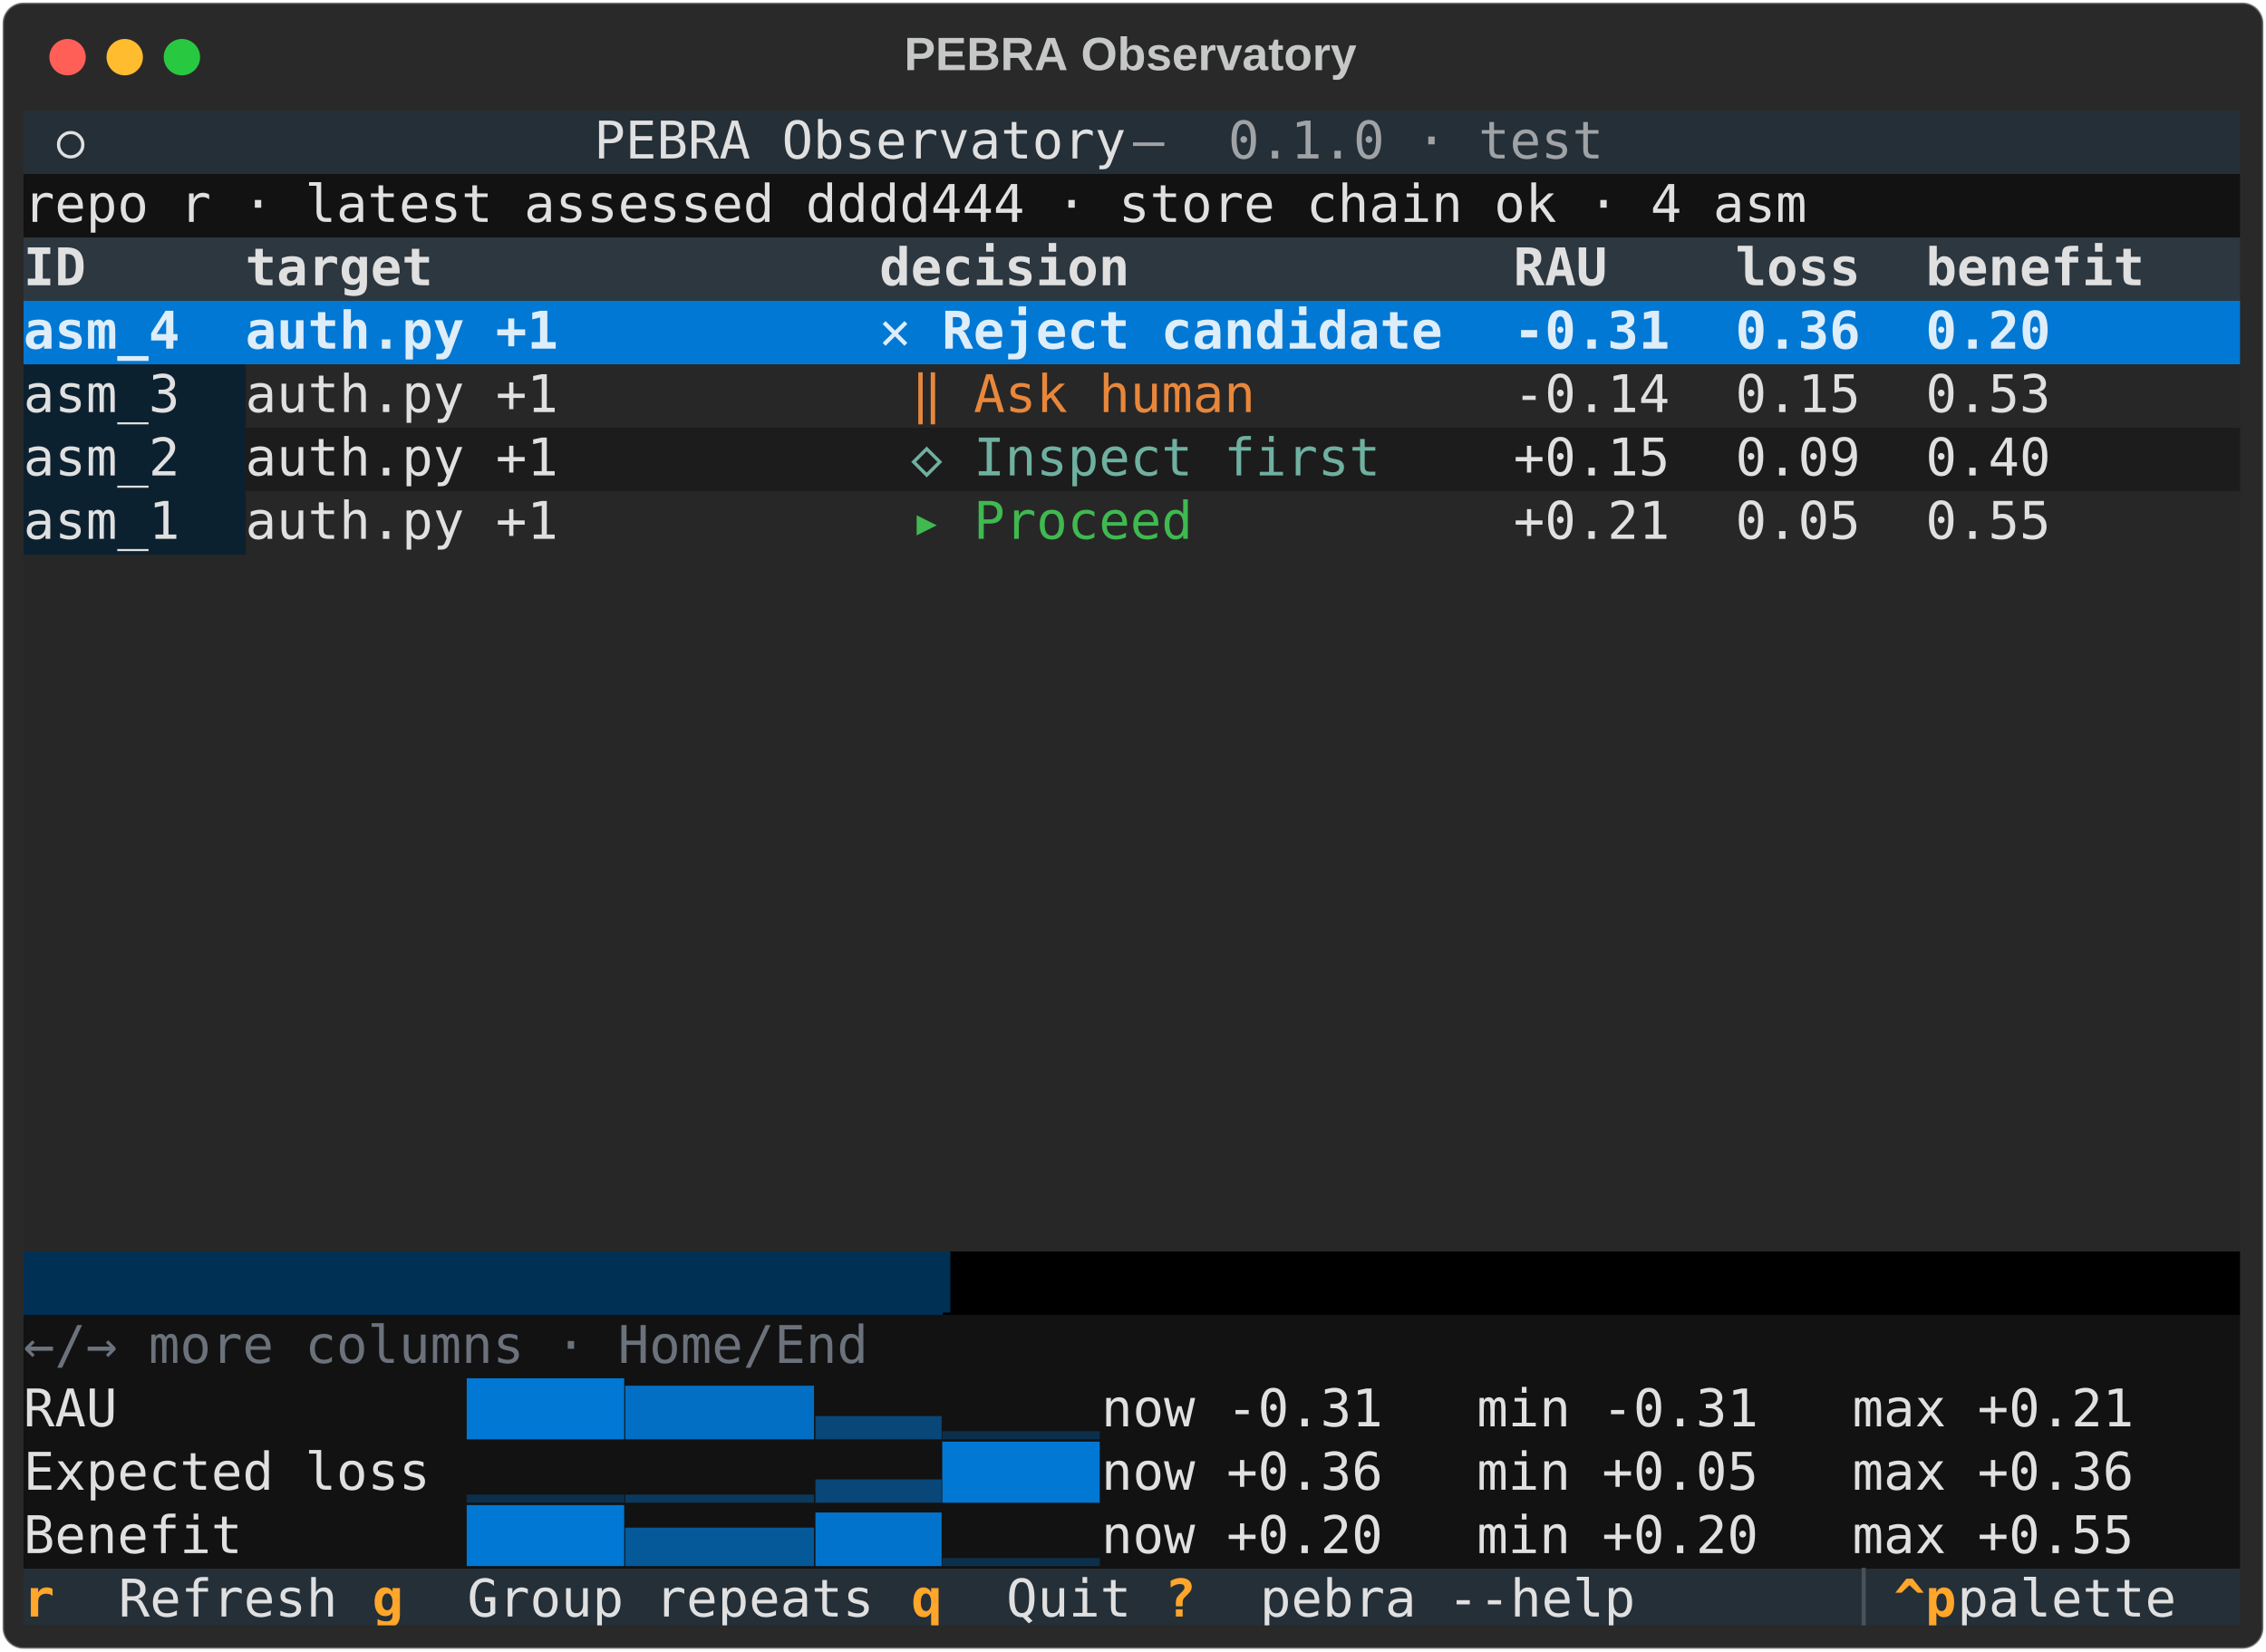
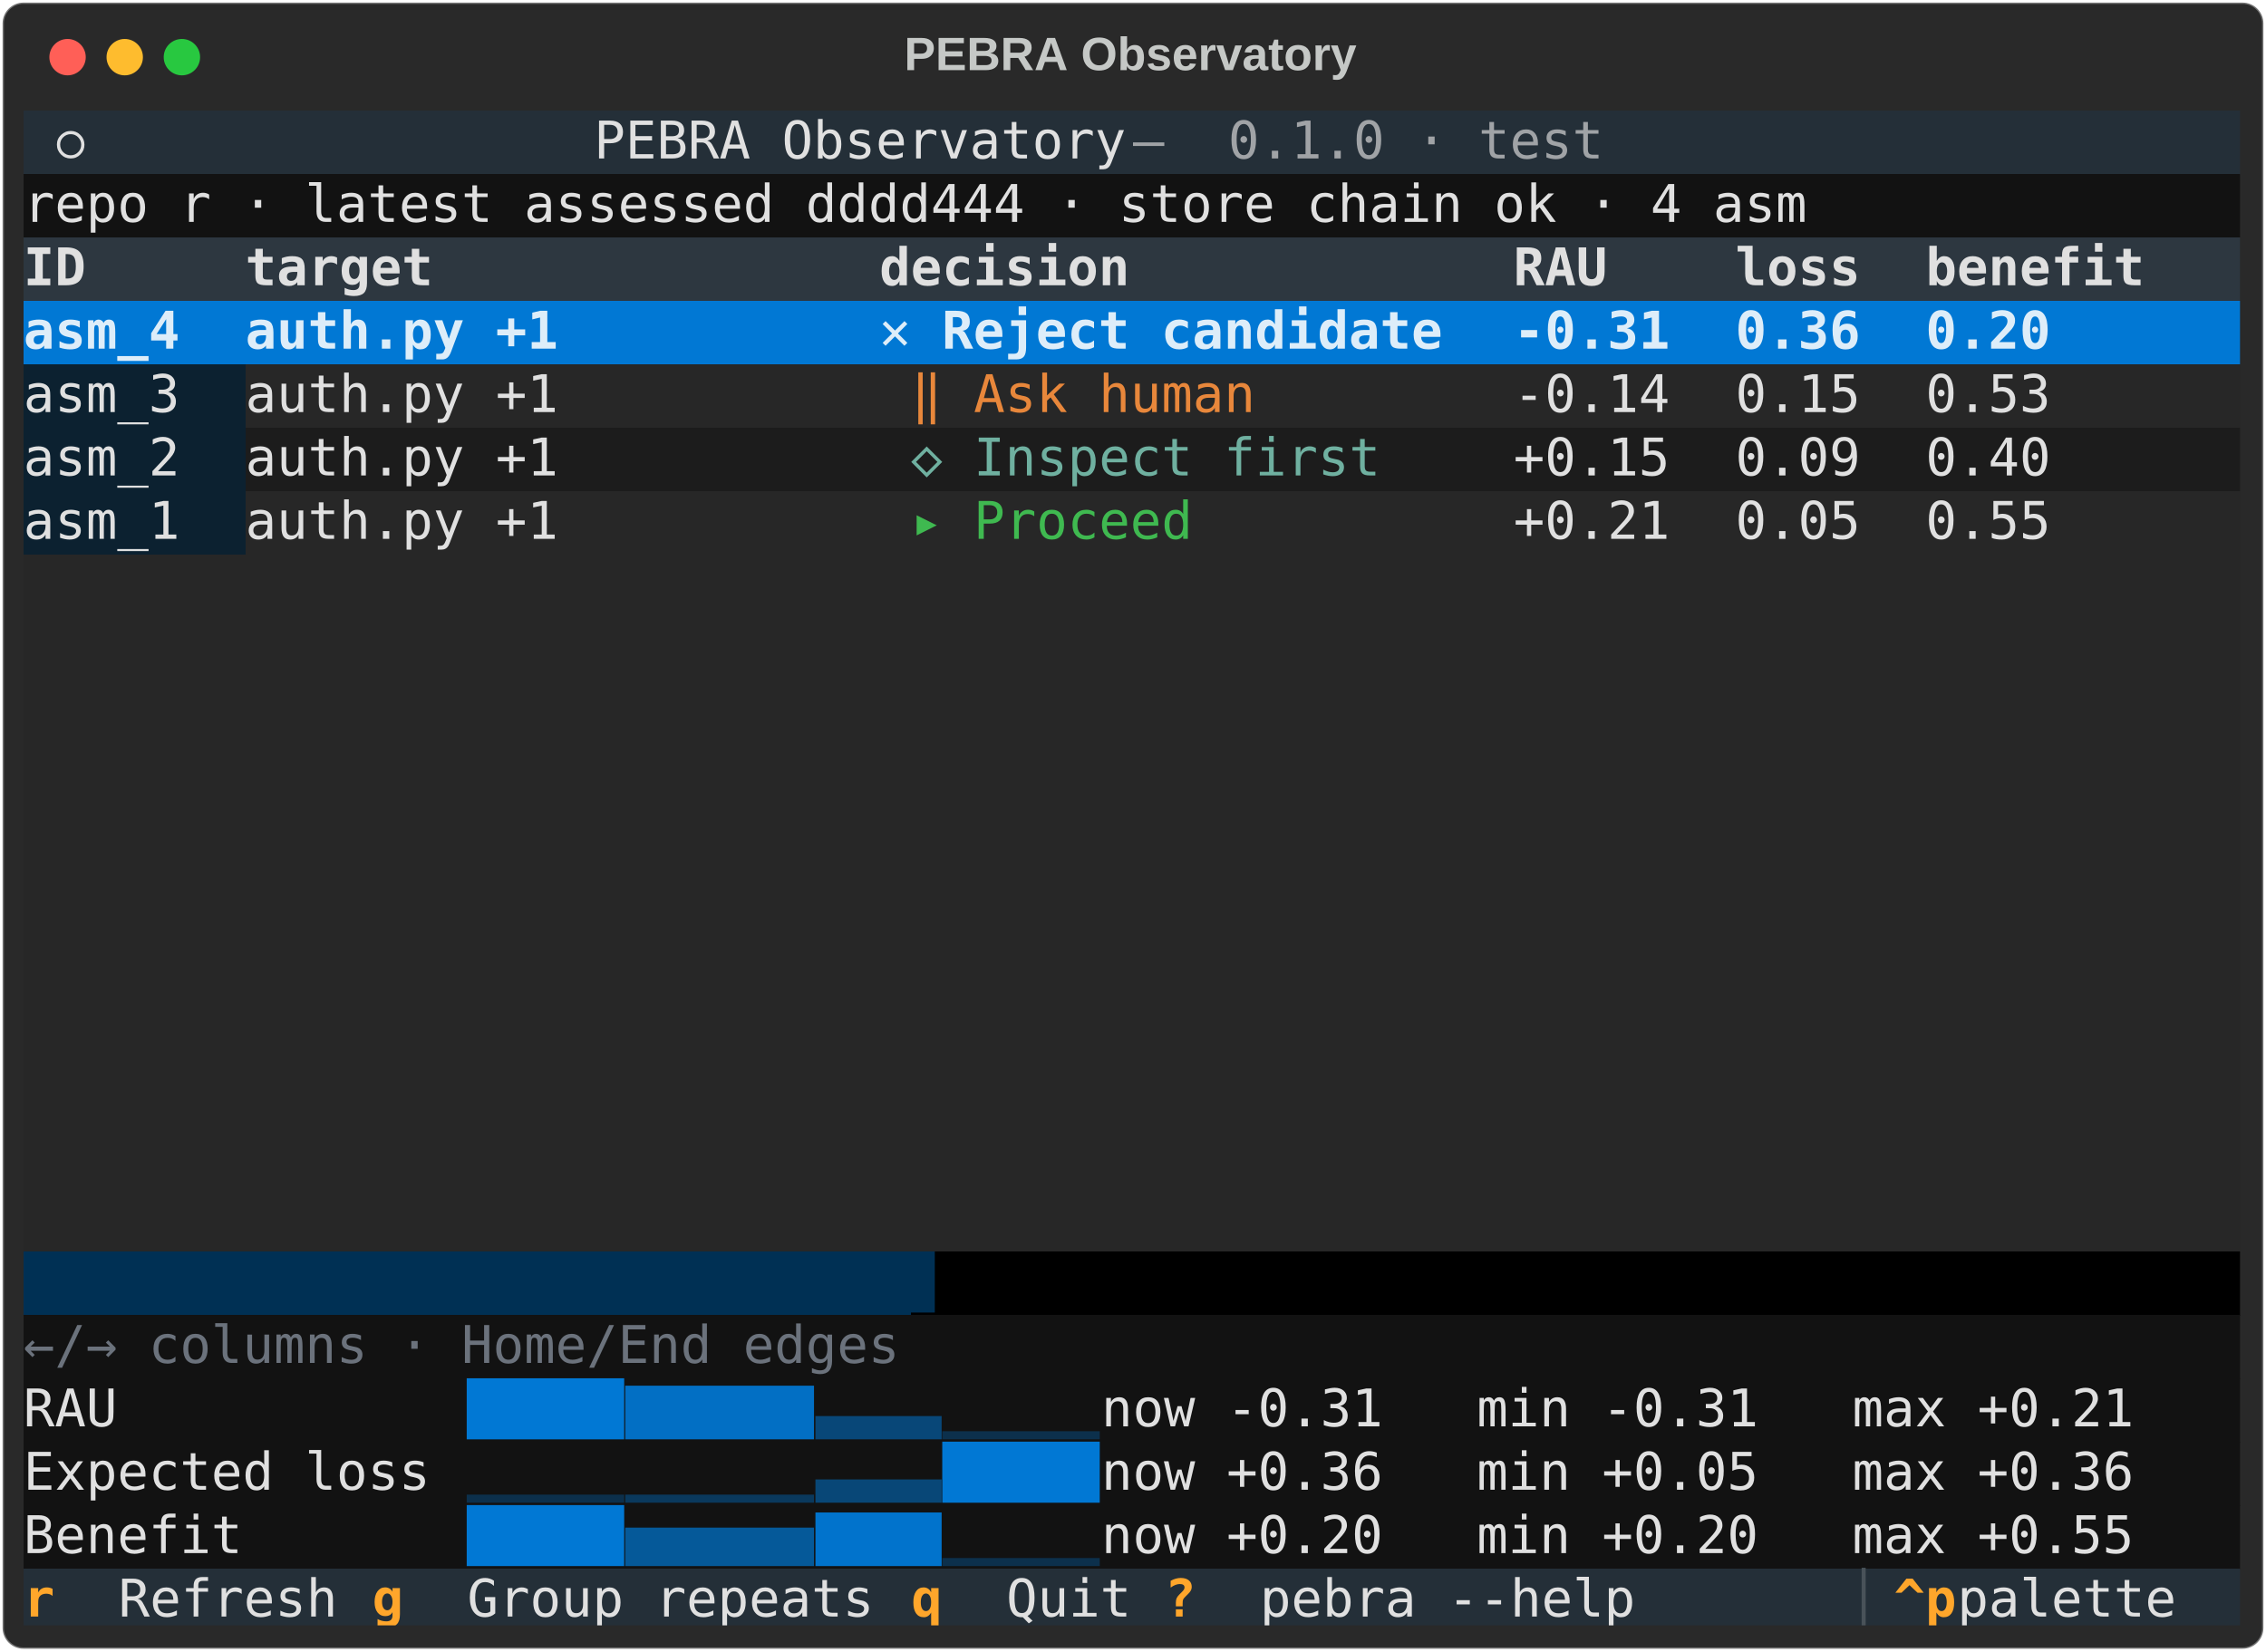
<svg xmlns="http://www.w3.org/2000/svg" class="rich-terminal" viewBox="0 0 872 635.6">
  <style>

    @font-face {
        font-family: "Fira Code";
        src: local("FiraCode-Regular"),
                url("https://cdnjs.cloudflare.com/ajax/libs/firacode/6.2.0/woff2/FiraCode-Regular.woff2") format("woff2"),
                url("https://cdnjs.cloudflare.com/ajax/libs/firacode/6.2.0/woff/FiraCode-Regular.woff") format("woff");
        font-style: normal;
        font-weight: 400;
    }
    @font-face {
        font-family: "Fira Code";
        src: local("FiraCode-Bold"),
                url("https://cdnjs.cloudflare.com/ajax/libs/firacode/6.2.0/woff2/FiraCode-Bold.woff2") format("woff2"),
                url("https://cdnjs.cloudflare.com/ajax/libs/firacode/6.2.0/woff/FiraCode-Bold.woff") format("woff");
        font-style: bold;
        font-weight: 700;
    }

    .terminal-matrix {
        font-family: Fira Code, monospace;
        font-size: 20px;
        line-height: 24.4px;
        font-variant-east-asian: full-width;
    }

    .terminal-title {
        font-size: 18px;
        font-weight: bold;
        font-family: arial;
    }

    .terminal-r1 { fill: #c5c8c6 }
.terminal-r2 { fill: #e0e0e0 }
.terminal-r3 { fill: #a0a3a6 }
.terminal-r4 { fill: #e0e0e0;font-weight: bold }
.terminal-r5 { fill: #ddedf9;font-weight: bold }
.terminal-r6 { fill: #e8873b }
.terminal-r7 { fill: #6fb0a0 }
.terminal-r8 { fill: #3fb950 }
.terminal-r9 { fill: #272727 }
.terminal-r10 { fill: #003054 }
.terminal-r11 { fill: #6b727c }
.terminal-r12 { fill: #0178d4 }
.terminal-r13 { fill: #026fc4 }
.terminal-r14 { fill: #084778 }
.terminal-r15 { fill: #0c304c }
.terminal-r16 { fill: #0a395d }
.terminal-r17 { fill: #084777 }
.terminal-r18 { fill: #055999 }
.terminal-r19 { fill: #0173cc }
.terminal-r20 { fill: #ffa62b;font-weight: bold }
.terminal-r21 { fill: #495259 }
    </style>
  <defs>
    <clipPath id="terminal-clip-terminal">
      <rect x="0" y="0" width="853.0" height="584.6" />
    </clipPath>
    <clipPath id="terminal-line-0">
      <rect x="0" y="1.5" width="854" height="24.65" />
    </clipPath>
    <clipPath id="terminal-line-1">
      <rect x="0" y="25.9" width="854" height="24.65" />
    </clipPath>
    <clipPath id="terminal-line-2">
      <rect x="0" y="50.3" width="854" height="24.65" />
    </clipPath>
    <clipPath id="terminal-line-3">
      <rect x="0" y="74.7" width="854" height="24.65" />
    </clipPath>
    <clipPath id="terminal-line-4">
      <rect x="0" y="99.1" width="854" height="24.65" />
    </clipPath>
    <clipPath id="terminal-line-5">
      <rect x="0" y="123.5" width="854" height="24.65" />
    </clipPath>
    <clipPath id="terminal-line-6">
      <rect x="0" y="147.9" width="854" height="24.65" />
    </clipPath>
    <clipPath id="terminal-line-7">
      <rect x="0" y="172.3" width="854" height="24.65" />
    </clipPath>
    <clipPath id="terminal-line-8">
      <rect x="0" y="196.7" width="854" height="24.65" />
    </clipPath>
    <clipPath id="terminal-line-9">
      <rect x="0" y="221.1" width="854" height="24.65" />
    </clipPath>
    <clipPath id="terminal-line-10">
      <rect x="0" y="245.5" width="854" height="24.65" />
    </clipPath>
    <clipPath id="terminal-line-11">
      <rect x="0" y="269.9" width="854" height="24.65" />
    </clipPath>
    <clipPath id="terminal-line-12">
      <rect x="0" y="294.3" width="854" height="24.65" />
    </clipPath>
    <clipPath id="terminal-line-13">
      <rect x="0" y="318.7" width="854" height="24.65" />
    </clipPath>
    <clipPath id="terminal-line-14">
      <rect x="0" y="343.1" width="854" height="24.65" />
    </clipPath>
    <clipPath id="terminal-line-15">
      <rect x="0" y="367.5" width="854" height="24.65" />
    </clipPath>
    <clipPath id="terminal-line-16">
      <rect x="0" y="391.9" width="854" height="24.65" />
    </clipPath>
    <clipPath id="terminal-line-17">
      <rect x="0" y="416.3" width="854" height="24.65" />
    </clipPath>
    <clipPath id="terminal-line-18">
      <rect x="0" y="440.7" width="854" height="24.65" />
    </clipPath>
    <clipPath id="terminal-line-19">
      <rect x="0" y="465.1" width="854" height="24.65" />
    </clipPath>
    <clipPath id="terminal-line-20">
      <rect x="0" y="489.5" width="854" height="24.65" />
    </clipPath>
    <clipPath id="terminal-line-21">
      <rect x="0" y="513.9" width="854" height="24.65" />
    </clipPath>
    <clipPath id="terminal-line-22">
      <rect x="0" y="538.3" width="854" height="24.65" />
    </clipPath>
  </defs>
  <rect fill="#292929" stroke="rgba(255,255,255,0.35)" stroke-width="1" x="1" y="1" width="870" height="633.6" rx="8" />
  <text class="terminal-title" fill="#c5c8c6" text-anchor="middle" x="435" y="27">PEBRA Observatory</text>
  <g transform="translate(26,22)">
    <circle cx="0" cy="0" r="7" fill="#ff5f57" />
    <circle cx="22" cy="0" r="7" fill="#febc2e" />
    <circle cx="44" cy="0" r="7" fill="#28c840" />
  </g>
  <g transform="translate(9, 41)" clip-path="url(#terminal-clip-terminal)">
    <rect fill="#242f38" x="0" y="1.5" width="12.2" height="24.65" shape-rendering="crispEdges" />
    <rect fill="#242f38" x="12.2" y="1.5" width="12.2" height="24.65" shape-rendering="crispEdges" />
    <rect fill="#242f38" x="24.4" y="1.5" width="61" height="24.65" shape-rendering="crispEdges" />
    <rect fill="#242f38" x="85.4" y="1.5" width="12.2" height="24.65" shape-rendering="crispEdges" />
    <rect fill="#242f38" x="97.6" y="1.5" width="122" height="24.65" shape-rendering="crispEdges" />
    <rect fill="#242f38" x="219.6" y="1.5" width="207.4" height="24.65" shape-rendering="crispEdges" />
    <rect fill="#242f38" x="427" y="1.5" width="36.6" height="24.65" shape-rendering="crispEdges" />
    <rect fill="#242f38" x="463.6" y="1.5" width="146.4" height="24.65" shape-rendering="crispEdges" />
    <rect fill="#242f38" x="610" y="1.5" width="122" height="24.65" shape-rendering="crispEdges" />
    <rect fill="#242f38" x="732" y="1.5" width="12.2" height="24.65" shape-rendering="crispEdges" />
    <rect fill="#242f38" x="744.2" y="1.5" width="0" height="24.65" shape-rendering="crispEdges" />
    <rect fill="#242f38" x="744.2" y="1.5" width="109.8" height="24.65" shape-rendering="crispEdges" />
    <rect fill="#121212" x="0" y="25.9" width="695.4" height="24.65" shape-rendering="crispEdges" />
    <rect fill="#121212" x="695.4" y="25.9" width="158.6" height="24.65" shape-rendering="crispEdges" />
    <rect fill="#2d3740" x="0" y="50.3" width="85.4" height="24.65" shape-rendering="crispEdges" />
    <rect fill="#2d3740" x="85.4" y="50.3" width="244" height="24.65" shape-rendering="crispEdges" />
    <rect fill="#2d3740" x="329.4" y="50.3" width="244" height="24.65" shape-rendering="crispEdges" />
    <rect fill="#2d3740" x="573.4" y="50.3" width="85.4" height="24.65" shape-rendering="crispEdges" />
    <rect fill="#2d3740" x="658.8" y="50.3" width="73.2" height="24.65" shape-rendering="crispEdges" />
    <rect fill="#2d3740" x="732" y="50.3" width="109.8" height="24.65" shape-rendering="crispEdges" />
    <rect fill="#2d3740" x="841.8" y="50.3" width="12.2" height="24.65" shape-rendering="crispEdges" />
    <rect fill="#0178d4" x="0" y="74.7" width="85.4" height="24.65" shape-rendering="crispEdges" />
    <rect fill="#0178d4" x="85.4" y="74.7" width="244" height="24.65" shape-rendering="crispEdges" />
    <rect fill="#0178d4" x="329.4" y="74.7" width="244" height="24.65" shape-rendering="crispEdges" />
    <rect fill="#0178d4" x="573.4" y="74.7" width="85.4" height="24.65" shape-rendering="crispEdges" />
    <rect fill="#0178d4" x="658.8" y="74.7" width="73.2" height="24.65" shape-rendering="crispEdges" />
    <rect fill="#0178d4" x="732" y="74.7" width="109.8" height="24.65" shape-rendering="crispEdges" />
    <rect fill="#0178d4" x="841.8" y="74.7" width="12.2" height="24.65" shape-rendering="crispEdges" />
    <rect fill="#0c2130" x="0" y="99.1" width="85.4" height="24.65" shape-rendering="crispEdges" />
    <rect fill="#272727" x="85.4" y="99.1" width="244" height="24.65" shape-rendering="crispEdges" />
    <rect fill="#272727" x="329.4" y="99.1" width="12.2" height="24.65" shape-rendering="crispEdges" />
    <rect fill="#272727" x="341.6" y="99.1" width="134.2" height="24.65" shape-rendering="crispEdges" />
    <rect fill="#272727" x="475.8" y="99.1" width="97.6" height="24.65" shape-rendering="crispEdges" />
    <rect fill="#272727" x="573.4" y="99.1" width="85.4" height="24.65" shape-rendering="crispEdges" />
    <rect fill="#272727" x="658.8" y="99.1" width="73.2" height="24.65" shape-rendering="crispEdges" />
    <rect fill="#272727" x="732" y="99.1" width="109.8" height="24.65" shape-rendering="crispEdges" />
    <rect fill="#272727" x="841.8" y="99.1" width="12.2" height="24.65" shape-rendering="crispEdges" />
    <rect fill="#0c2130" x="0" y="123.5" width="85.4" height="24.65" shape-rendering="crispEdges" />
    <rect fill="#1c1c1c" x="85.4" y="123.5" width="244" height="24.65" shape-rendering="crispEdges" />
    <rect fill="#1c1c1c" x="329.4" y="123.5" width="12.2" height="24.65" shape-rendering="crispEdges" />
    <rect fill="#1c1c1c" x="341.6" y="123.5" width="183" height="24.65" shape-rendering="crispEdges" />
    <rect fill="#1c1c1c" x="524.6" y="123.5" width="48.8" height="24.65" shape-rendering="crispEdges" />
    <rect fill="#1c1c1c" x="573.4" y="123.5" width="85.4" height="24.65" shape-rendering="crispEdges" />
    <rect fill="#1c1c1c" x="658.8" y="123.5" width="73.2" height="24.65" shape-rendering="crispEdges" />
    <rect fill="#1c1c1c" x="732" y="123.5" width="109.8" height="24.65" shape-rendering="crispEdges" />
    <rect fill="#1c1c1c" x="841.8" y="123.5" width="12.2" height="24.65" shape-rendering="crispEdges" />
    <rect fill="#0c2130" x="0" y="147.9" width="85.4" height="24.65" shape-rendering="crispEdges" />
    <rect fill="#272727" x="85.4" y="147.9" width="244" height="24.65" shape-rendering="crispEdges" />
    <rect fill="#272727" x="329.4" y="147.9" width="12.2" height="24.65" shape-rendering="crispEdges" />
    <rect fill="#272727" x="341.6" y="147.9" width="109.8" height="24.65" shape-rendering="crispEdges" />
    <rect fill="#272727" x="451.4" y="147.9" width="122" height="24.65" shape-rendering="crispEdges" />
    <rect fill="#272727" x="573.4" y="147.9" width="85.4" height="24.65" shape-rendering="crispEdges" />
    <rect fill="#272727" x="658.8" y="147.9" width="73.2" height="24.65" shape-rendering="crispEdges" />
    <rect fill="#272727" x="732" y="147.9" width="109.8" height="24.65" shape-rendering="crispEdges" />
    <rect fill="#272727" x="841.8" y="147.9" width="12.2" height="24.65" shape-rendering="crispEdges" />
    <rect fill="#272727" x="0" y="172.3" width="854" height="24.65" shape-rendering="crispEdges" />
    <rect fill="#272727" x="0" y="196.7" width="854" height="24.65" shape-rendering="crispEdges" />
    <rect fill="#272727" x="0" y="221.1" width="854" height="24.65" shape-rendering="crispEdges" />
    <rect fill="#272727" x="0" y="245.5" width="854" height="24.65" shape-rendering="crispEdges" />
    <rect fill="#272727" x="0" y="269.9" width="854" height="24.65" shape-rendering="crispEdges" />
    <rect fill="#272727" x="0" y="294.3" width="854" height="24.65" shape-rendering="crispEdges" />
    <rect fill="#272727" x="0" y="318.7" width="854" height="24.65" shape-rendering="crispEdges" />
    <rect fill="#272727" x="0" y="343.1" width="854" height="24.65" shape-rendering="crispEdges" />
    <rect fill="#272727" x="0" y="367.5" width="854" height="24.65" shape-rendering="crispEdges" />
    <rect fill="#272727" x="0" y="391.9" width="854" height="24.65" shape-rendering="crispEdges" />
    <rect fill="#272727" x="0" y="416.3" width="854" height="24.65" shape-rendering="crispEdges" />
-     <rect fill="#003054" x="0" y="440.7" width="353.8" height="24.65" shape-rendering="crispEdges" />
-     <rect fill="#000000" x="353.8" y="440.7" width="12.2" height="24.65" shape-rendering="crispEdges" />
-     <rect fill="#000000" x="366" y="440.7" width="488" height="24.65" shape-rendering="crispEdges" />
-     <rect fill="#121212" x="0" y="465.1" width="329.4" height="24.65" shape-rendering="crispEdges" />
-     <rect fill="#121212" x="329.4" y="465.1" width="524.6" height="24.65" shape-rendering="crispEdges" />
+     <rect fill="#003054" x="0" y="440.7" width="341.6" height="24.65" shape-rendering="crispEdges" />
+     <rect fill="#000000" x="341.6" y="440.7" width="12.2" height="24.65" shape-rendering="crispEdges" />
+     <rect fill="#000000" x="353.8" y="440.7" width="500.2" height="24.65" shape-rendering="crispEdges" />
+     <rect fill="#121212" x="0" y="465.1" width="341.6" height="24.65" shape-rendering="crispEdges" />
+     <rect fill="#121212" x="341.6" y="465.1" width="512.4" height="24.65" shape-rendering="crispEdges" />
    <rect fill="#121212" x="0" y="489.5" width="36.6" height="24.65" shape-rendering="crispEdges" />
    <rect fill="#121212" x="36.6" y="489.5" width="134.2" height="24.65" shape-rendering="crispEdges" />
    <rect fill="#121212" x="170.8" y="489.5" width="61" height="24.65" shape-rendering="crispEdges" />
    <rect fill="#121212" x="231.8" y="489.5" width="73.2" height="24.65" shape-rendering="crispEdges" />
    <rect fill="#121212" x="305" y="489.5" width="48.8" height="24.65" shape-rendering="crispEdges" />
    <rect fill="#121212" x="353.8" y="489.5" width="61" height="24.65" shape-rendering="crispEdges" />
    <rect fill="#121212" x="414.8" y="489.5" width="402.6" height="24.65" shape-rendering="crispEdges" />
    <rect fill="#121212" x="817.4" y="489.5" width="36.6" height="24.65" shape-rendering="crispEdges" />
    <rect fill="#121212" x="0" y="513.9" width="158.6" height="24.65" shape-rendering="crispEdges" />
    <rect fill="#121212" x="158.6" y="513.9" width="12.2" height="24.65" shape-rendering="crispEdges" />
    <rect fill="#121212" x="170.8" y="513.9" width="61" height="24.65" shape-rendering="crispEdges" />
    <rect fill="#121212" x="231.8" y="513.9" width="73.2" height="24.65" shape-rendering="crispEdges" />
    <rect fill="#121212" x="305" y="513.9" width="48.8" height="24.65" shape-rendering="crispEdges" />
    <rect fill="#121212" x="353.8" y="513.9" width="61" height="24.65" shape-rendering="crispEdges" />
    <rect fill="#121212" x="414.8" y="513.9" width="402.6" height="24.65" shape-rendering="crispEdges" />
    <rect fill="#121212" x="817.4" y="513.9" width="36.6" height="24.65" shape-rendering="crispEdges" />
    <rect fill="#121212" x="0" y="538.3" width="85.4" height="24.65" shape-rendering="crispEdges" />
    <rect fill="#121212" x="85.4" y="538.3" width="85.4" height="24.65" shape-rendering="crispEdges" />
    <rect fill="#121212" x="170.8" y="538.3" width="61" height="24.65" shape-rendering="crispEdges" />
    <rect fill="#121212" x="231.8" y="538.3" width="73.2" height="24.65" shape-rendering="crispEdges" />
    <rect fill="#121212" x="305" y="538.3" width="48.8" height="24.65" shape-rendering="crispEdges" />
    <rect fill="#121212" x="353.8" y="538.3" width="61" height="24.65" shape-rendering="crispEdges" />
    <rect fill="#121212" x="414.8" y="538.3" width="402.6" height="24.65" shape-rendering="crispEdges" />
    <rect fill="#121212" x="817.4" y="538.3" width="36.6" height="24.65" shape-rendering="crispEdges" />
    <rect fill="#242f38" x="0" y="562.7" width="36.6" height="24.65" shape-rendering="crispEdges" />
    <rect fill="#242f38" x="36.6" y="562.7" width="97.6" height="24.65" shape-rendering="crispEdges" />
    <rect fill="#242f38" x="134.2" y="562.7" width="36.6" height="24.65" shape-rendering="crispEdges" />
    <rect fill="#242f38" x="170.8" y="562.7" width="170.8" height="24.65" shape-rendering="crispEdges" />
    <rect fill="#242f38" x="341.6" y="562.7" width="36.6" height="24.65" shape-rendering="crispEdges" />
    <rect fill="#242f38" x="378.2" y="562.7" width="61" height="24.65" shape-rendering="crispEdges" />
    <rect fill="#242f38" x="439.2" y="562.7" width="36.6" height="24.65" shape-rendering="crispEdges" />
    <rect fill="#242f38" x="475.8" y="562.7" width="158.6" height="24.65" shape-rendering="crispEdges" />
    <rect fill="#242f38" x="634.4" y="562.7" width="73.2" height="24.65" shape-rendering="crispEdges" />
    <rect fill="#242f38" x="707.6" y="562.7" width="12.2" height="24.65" shape-rendering="crispEdges" />
    <rect fill="#242f38" x="719.8" y="562.7" width="24.4" height="24.65" shape-rendering="crispEdges" />
    <rect fill="#242f38" x="744.2" y="562.7" width="97.6" height="24.65" shape-rendering="crispEdges" />
    <rect fill="#242f38" x="841.8" y="562.7" width="12.2" height="24.65" shape-rendering="crispEdges" />
    <g class="terminal-matrix">
      <text class="terminal-r2" x="12.2" y="20" textLength="12.2" clip-path="url(#terminal-line-0)">⭘</text>
      <text class="terminal-r2" x="219.6" y="20" textLength="207.4" clip-path="url(#terminal-line-0)">PEBRA Observatory</text>
      <text class="terminal-r3" x="427" y="20" textLength="36.6" clip-path="url(#terminal-line-0)"> — </text>
      <text class="terminal-r3" x="463.6" y="20" textLength="146.4" clip-path="url(#terminal-line-0)">0.1.0 · test</text>
      <text class="terminal-r1" x="854" y="20" textLength="12.2" clip-path="url(#terminal-line-0)">
</text>
      <text class="terminal-r2" x="0" y="44.4" textLength="695.4" clip-path="url(#terminal-line-1)">repo r · latest assessed dddd444 · store chain ok · 4 asm</text>
      <text class="terminal-r1" x="854" y="44.4" textLength="12.2" clip-path="url(#terminal-line-1)">
</text>
      <text class="terminal-r4" x="0" y="68.8" textLength="85.4" clip-path="url(#terminal-line-2)"> ID    </text>
      <text class="terminal-r4" x="85.4" y="68.8" textLength="244" clip-path="url(#terminal-line-2)"> target             </text>
      <text class="terminal-r4" x="329.4" y="68.8" textLength="244" clip-path="url(#terminal-line-2)"> decision           </text>
      <text class="terminal-r4" x="573.4" y="68.8" textLength="85.4" clip-path="url(#terminal-line-2)"> RAU   </text>
      <text class="terminal-r4" x="658.8" y="68.8" textLength="73.2" clip-path="url(#terminal-line-2)"> loss </text>
      <text class="terminal-r4" x="732" y="68.8" textLength="109.8" clip-path="url(#terminal-line-2)"> benefit </text>
      <text class="terminal-r1" x="854" y="68.8" textLength="12.2" clip-path="url(#terminal-line-2)">
</text>
      <text class="terminal-r5" x="0" y="93.2" textLength="85.4" clip-path="url(#terminal-line-3)"> asm_4 </text>
      <text class="terminal-r5" x="85.4" y="93.2" textLength="244" clip-path="url(#terminal-line-3)"> auth.py +1         </text>
      <text class="terminal-r5" x="329.4" y="93.2" textLength="244" clip-path="url(#terminal-line-3)"> ✕ Reject candidate </text>
      <text class="terminal-r5" x="573.4" y="93.2" textLength="85.4" clip-path="url(#terminal-line-3)"> -0.31 </text>
      <text class="terminal-r5" x="658.8" y="93.2" textLength="73.2" clip-path="url(#terminal-line-3)"> 0.36 </text>
      <text class="terminal-r5" x="732" y="93.2" textLength="109.8" clip-path="url(#terminal-line-3)"> 0.20    </text>
      <text class="terminal-r1" x="854" y="93.2" textLength="12.2" clip-path="url(#terminal-line-3)">
</text>
      <text class="terminal-r2" x="0" y="117.6" textLength="85.4" clip-path="url(#terminal-line-4)"> asm_3 </text>
      <text class="terminal-r2" x="85.4" y="117.6" textLength="244" clip-path="url(#terminal-line-4)"> auth.py +1         </text>
      <text class="terminal-r6" x="341.6" y="117.6" textLength="134.2" clip-path="url(#terminal-line-4)">‖ Ask human</text>
      <text class="terminal-r2" x="573.4" y="117.6" textLength="85.4" clip-path="url(#terminal-line-4)"> -0.14 </text>
      <text class="terminal-r2" x="658.8" y="117.6" textLength="73.2" clip-path="url(#terminal-line-4)"> 0.15 </text>
      <text class="terminal-r2" x="732" y="117.6" textLength="109.8" clip-path="url(#terminal-line-4)"> 0.53    </text>
      <text class="terminal-r1" x="854" y="117.6" textLength="12.2" clip-path="url(#terminal-line-4)">
</text>
      <text class="terminal-r2" x="0" y="142" textLength="85.4" clip-path="url(#terminal-line-5)"> asm_2 </text>
      <text class="terminal-r2" x="85.4" y="142" textLength="244" clip-path="url(#terminal-line-5)"> auth.py +1         </text>
      <text class="terminal-r7" x="341.6" y="142" textLength="183" clip-path="url(#terminal-line-5)">◇ Inspect first</text>
      <text class="terminal-r2" x="573.4" y="142" textLength="85.4" clip-path="url(#terminal-line-5)"> +0.15 </text>
      <text class="terminal-r2" x="658.8" y="142" textLength="73.2" clip-path="url(#terminal-line-5)"> 0.09 </text>
      <text class="terminal-r2" x="732" y="142" textLength="109.8" clip-path="url(#terminal-line-5)"> 0.40    </text>
      <text class="terminal-r1" x="854" y="142" textLength="12.2" clip-path="url(#terminal-line-5)">
</text>
      <text class="terminal-r2" x="0" y="166.4" textLength="85.4" clip-path="url(#terminal-line-6)"> asm_1 </text>
      <text class="terminal-r2" x="85.4" y="166.4" textLength="244" clip-path="url(#terminal-line-6)"> auth.py +1         </text>
      <text class="terminal-r8" x="341.6" y="166.4" textLength="109.8" clip-path="url(#terminal-line-6)">▸ Proceed</text>
      <text class="terminal-r2" x="573.4" y="166.4" textLength="85.4" clip-path="url(#terminal-line-6)"> +0.21 </text>
      <text class="terminal-r2" x="658.8" y="166.4" textLength="73.2" clip-path="url(#terminal-line-6)"> 0.05 </text>
      <text class="terminal-r2" x="732" y="166.4" textLength="109.8" clip-path="url(#terminal-line-6)"> 0.55    </text>
      <text class="terminal-r1" x="854" y="166.4" textLength="12.2" clip-path="url(#terminal-line-6)">
</text>
      <text class="terminal-r1" x="854" y="190.8" textLength="12.2" clip-path="url(#terminal-line-7)">
</text>
      <text class="terminal-r1" x="854" y="215.2" textLength="12.2" clip-path="url(#terminal-line-8)">
</text>
      <text class="terminal-r1" x="854" y="239.6" textLength="12.2" clip-path="url(#terminal-line-9)">
</text>
      <text class="terminal-r1" x="854" y="264" textLength="12.2" clip-path="url(#terminal-line-10)">
</text>
      <text class="terminal-r1" x="854" y="288.4" textLength="12.2" clip-path="url(#terminal-line-11)">
</text>
      <text class="terminal-r1" x="854" y="312.8" textLength="12.2" clip-path="url(#terminal-line-12)">
</text>
      <text class="terminal-r1" x="854" y="337.2" textLength="12.2" clip-path="url(#terminal-line-13)">
</text>
      <text class="terminal-r1" x="854" y="361.6" textLength="12.2" clip-path="url(#terminal-line-14)">
</text>
      <text class="terminal-r1" x="854" y="386" textLength="12.2" clip-path="url(#terminal-line-15)">
</text>
      <text class="terminal-r1" x="854" y="410.4" textLength="12.2" clip-path="url(#terminal-line-16)">
</text>
      <text class="terminal-r1" x="854" y="434.8" textLength="12.2" clip-path="url(#terminal-line-17)">
</text>
-       <text class="terminal-r10" x="353.8" y="459.2" textLength="12.2" clip-path="url(#terminal-line-18)">▎</text>
+       <text class="terminal-r10" x="341.6" y="459.2" textLength="12.2" clip-path="url(#terminal-line-18)">▊</text>
      <text class="terminal-r1" x="854" y="459.2" textLength="12.2" clip-path="url(#terminal-line-18)">
</text>
-       <text class="terminal-r11" x="0" y="483.6" textLength="329.4" clip-path="url(#terminal-line-19)">←/→ more columns · Home/End</text>
+       <text class="terminal-r11" x="0" y="483.6" textLength="341.6" clip-path="url(#terminal-line-19)">←/→ columns · Home/End edges</text>
      <text class="terminal-r1" x="854" y="483.6" textLength="12.2" clip-path="url(#terminal-line-19)">
</text>
      <text class="terminal-r2" x="0" y="508" textLength="36.6" clip-path="url(#terminal-line-20)">RAU</text>
      <text class="terminal-r12" x="170.8" y="508" textLength="61" clip-path="url(#terminal-line-20)">█████</text>
      <text class="terminal-r13" x="231.8" y="508" textLength="73.2" clip-path="url(#terminal-line-20)">▇▇▇▇▇▇</text>
      <text class="terminal-r14" x="305" y="508" textLength="48.8" clip-path="url(#terminal-line-20)">▃▃▃▃</text>
      <text class="terminal-r15" x="353.8" y="508" textLength="61" clip-path="url(#terminal-line-20)">▁▁▁▁▁</text>
      <text class="terminal-r2" x="414.8" y="508" textLength="402.6" clip-path="url(#terminal-line-20)">now -0.31   min -0.31   max +0.21</text>
      <text class="terminal-r1" x="854" y="508" textLength="12.2" clip-path="url(#terminal-line-20)">
</text>
      <text class="terminal-r2" x="0" y="532.4" textLength="158.6" clip-path="url(#terminal-line-21)">Expected loss</text>
      <text class="terminal-r15" x="170.8" y="532.4" textLength="61" clip-path="url(#terminal-line-21)">▁▁▁▁▁</text>
      <text class="terminal-r16" x="231.8" y="532.4" textLength="73.2" clip-path="url(#terminal-line-21)">▁▁▁▁▁▁</text>
      <text class="terminal-r17" x="305" y="532.4" textLength="48.8" clip-path="url(#terminal-line-21)">▃▃▃▃</text>
      <text class="terminal-r12" x="353.8" y="532.4" textLength="61" clip-path="url(#terminal-line-21)">█████</text>
      <text class="terminal-r2" x="414.8" y="532.4" textLength="402.6" clip-path="url(#terminal-line-21)">now +0.36   min +0.05   max +0.36</text>
      <text class="terminal-r1" x="854" y="532.4" textLength="12.2" clip-path="url(#terminal-line-21)">
</text>
      <text class="terminal-r2" x="0" y="556.8" textLength="85.4" clip-path="url(#terminal-line-22)">Benefit</text>
      <text class="terminal-r12" x="170.8" y="556.8" textLength="61" clip-path="url(#terminal-line-22)">█████</text>
      <text class="terminal-r18" x="231.8" y="556.8" textLength="73.2" clip-path="url(#terminal-line-22)">▅▅▅▅▅▅</text>
      <text class="terminal-r19" x="305" y="556.8" textLength="48.8" clip-path="url(#terminal-line-22)">▇▇▇▇</text>
      <text class="terminal-r15" x="353.8" y="556.8" textLength="61" clip-path="url(#terminal-line-22)">▁▁▁▁▁</text>
      <text class="terminal-r2" x="414.8" y="556.8" textLength="402.6" clip-path="url(#terminal-line-22)">now +0.20   min +0.20   max +0.55</text>
      <text class="terminal-r1" x="854" y="556.8" textLength="12.2" clip-path="url(#terminal-line-22)">
</text>
      <text class="terminal-r20" x="0" y="581.2" textLength="36.6" clip-path="url(#terminal-line-23)"> r </text>
      <text class="terminal-r2" x="36.6" y="581.2" textLength="97.6" clip-path="url(#terminal-line-23)">Refresh </text>
      <text class="terminal-r20" x="134.2" y="581.2" textLength="36.6" clip-path="url(#terminal-line-23)"> g </text>
      <text class="terminal-r2" x="170.8" y="581.2" textLength="170.8" clip-path="url(#terminal-line-23)">Group repeats </text>
      <text class="terminal-r20" x="341.6" y="581.2" textLength="36.6" clip-path="url(#terminal-line-23)"> q </text>
      <text class="terminal-r2" x="378.2" y="581.2" textLength="61" clip-path="url(#terminal-line-23)">Quit </text>
      <text class="terminal-r20" x="439.2" y="581.2" textLength="36.6" clip-path="url(#terminal-line-23)"> ? </text>
      <text class="terminal-r2" x="475.8" y="581.2" textLength="158.6" clip-path="url(#terminal-line-23)">pebra --help </text>
      <text class="terminal-r21" x="707.6" y="581.2" textLength="12.2" clip-path="url(#terminal-line-23)">▏</text>
      <text class="terminal-r20" x="719.8" y="581.2" textLength="24.4" clip-path="url(#terminal-line-23)">^p</text>
      <text class="terminal-r2" x="744.2" y="581.2" textLength="97.6" clip-path="url(#terminal-line-23)"> palette</text>
    </g>
  </g>
</svg>
